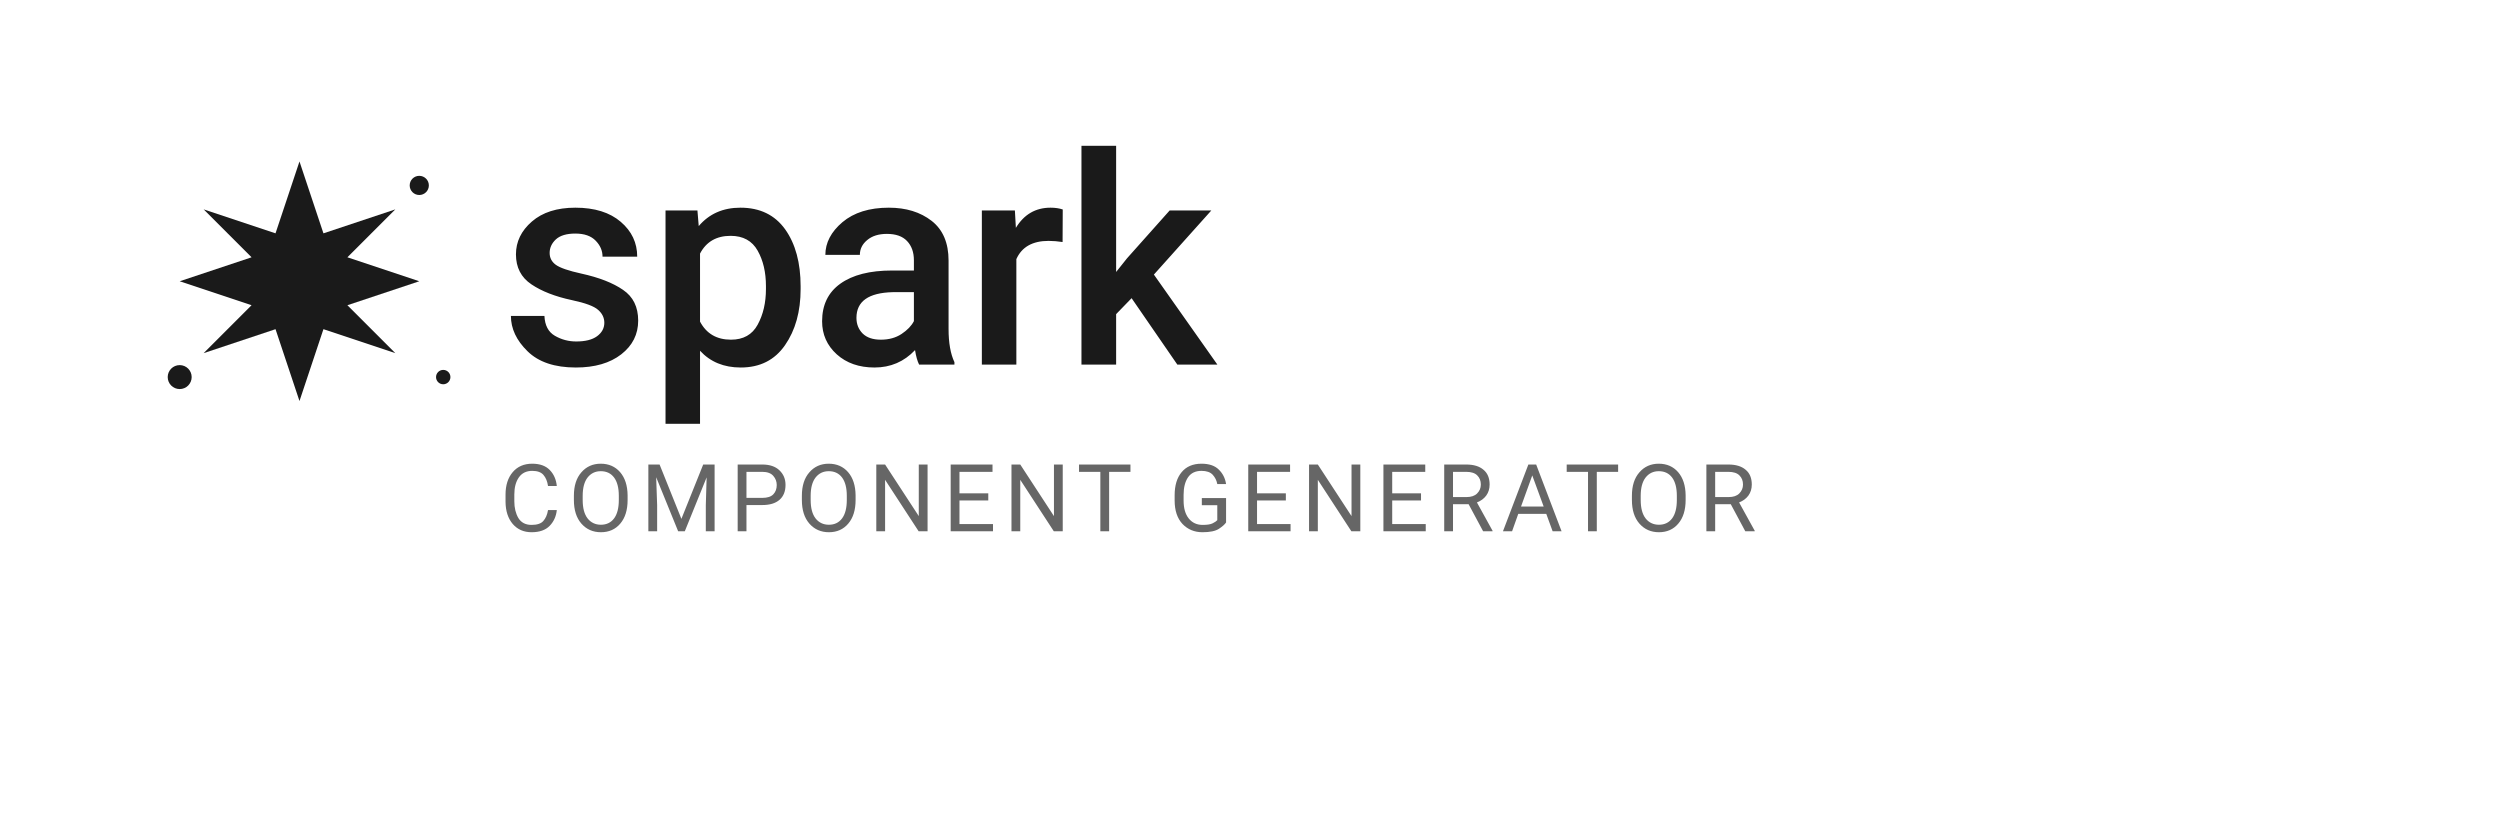
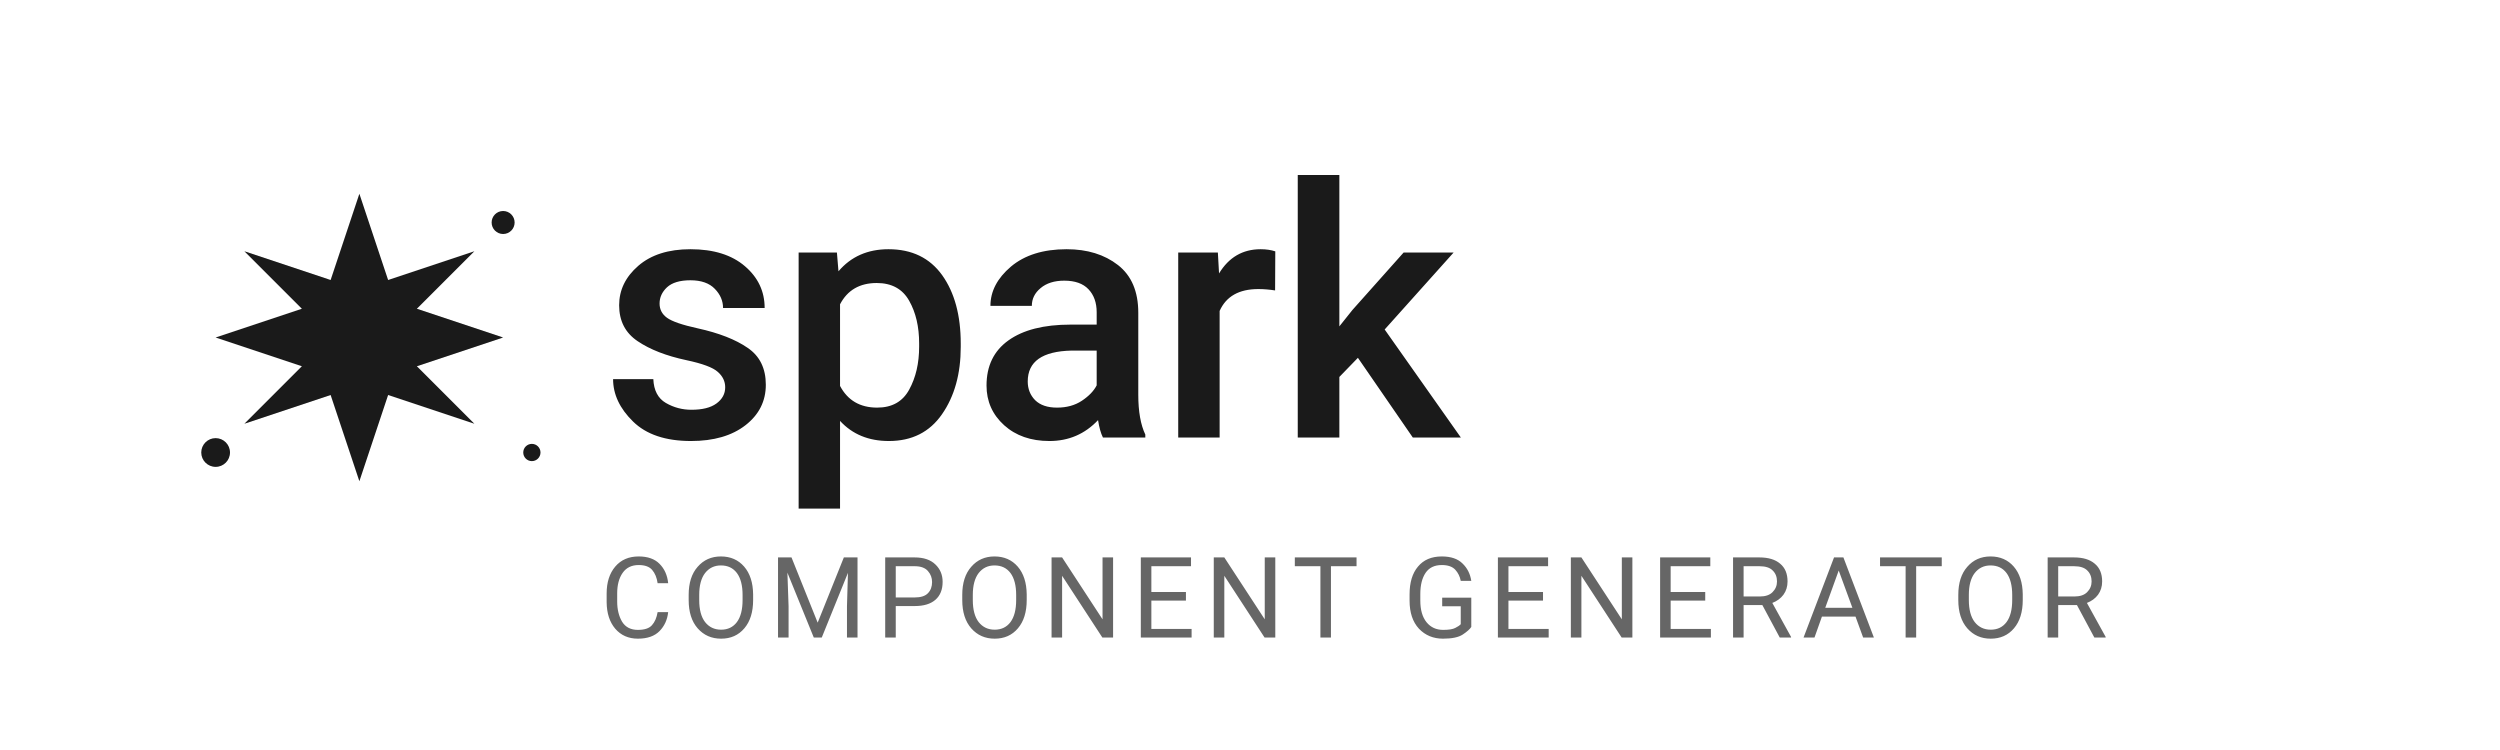
- <svg xmlns="http://www.w3.org/2000/svg" viewBox="0 0 240 80" width="240" height="80">
+ <svg xmlns="http://www.w3.org/2000/svg" viewBox="0 0 200 60" width="200" height="60">
  <g id="sparkIcon" transform="translate(0, 4) scale(1.15)">
    <path d="M25 10 L27 16 L33 14 L29 18 L35 20 L29 22 L33 26 L27 24 L25 30 L23 24 L17 26 L21 22 L15 20 L21 18 L17 14 L23 16 Z" fill="#1a1a1a" stroke="none" />
    <circle cx="35" cy="12" r="0.8" fill="#1a1a1a" />
    <circle cx="15" cy="28" r="1" fill="#1a1a1a" />
    <circle cx="37" cy="28" r="0.6" fill="#1a1a1a" />
  </g>
  <g id="sparkText">
    <text x="48" y="35" font-family="Aeonik, system-ui, -apple-system, BlinkMacSystemFont, 'Segoe UI', Roboto, 'Helvetica Neue', Arial, sans-serif" font-size="28" font-weight="500" fill="#1a1a1a" letter-spacing="-0.01em">
      spark
    </text>
    <text x="48" y="51" font-family="Aeonik, system-ui, -apple-system, BlinkMacSystemFont, 'Segoe UI', Roboto, 'Helvetica Neue', Arial, sans-serif" font-size="9" font-weight="400" fill="#666666" letter-spacing="0.08em">
      COMPONENT GENERATOR
    </text>
  </g>
</svg>
